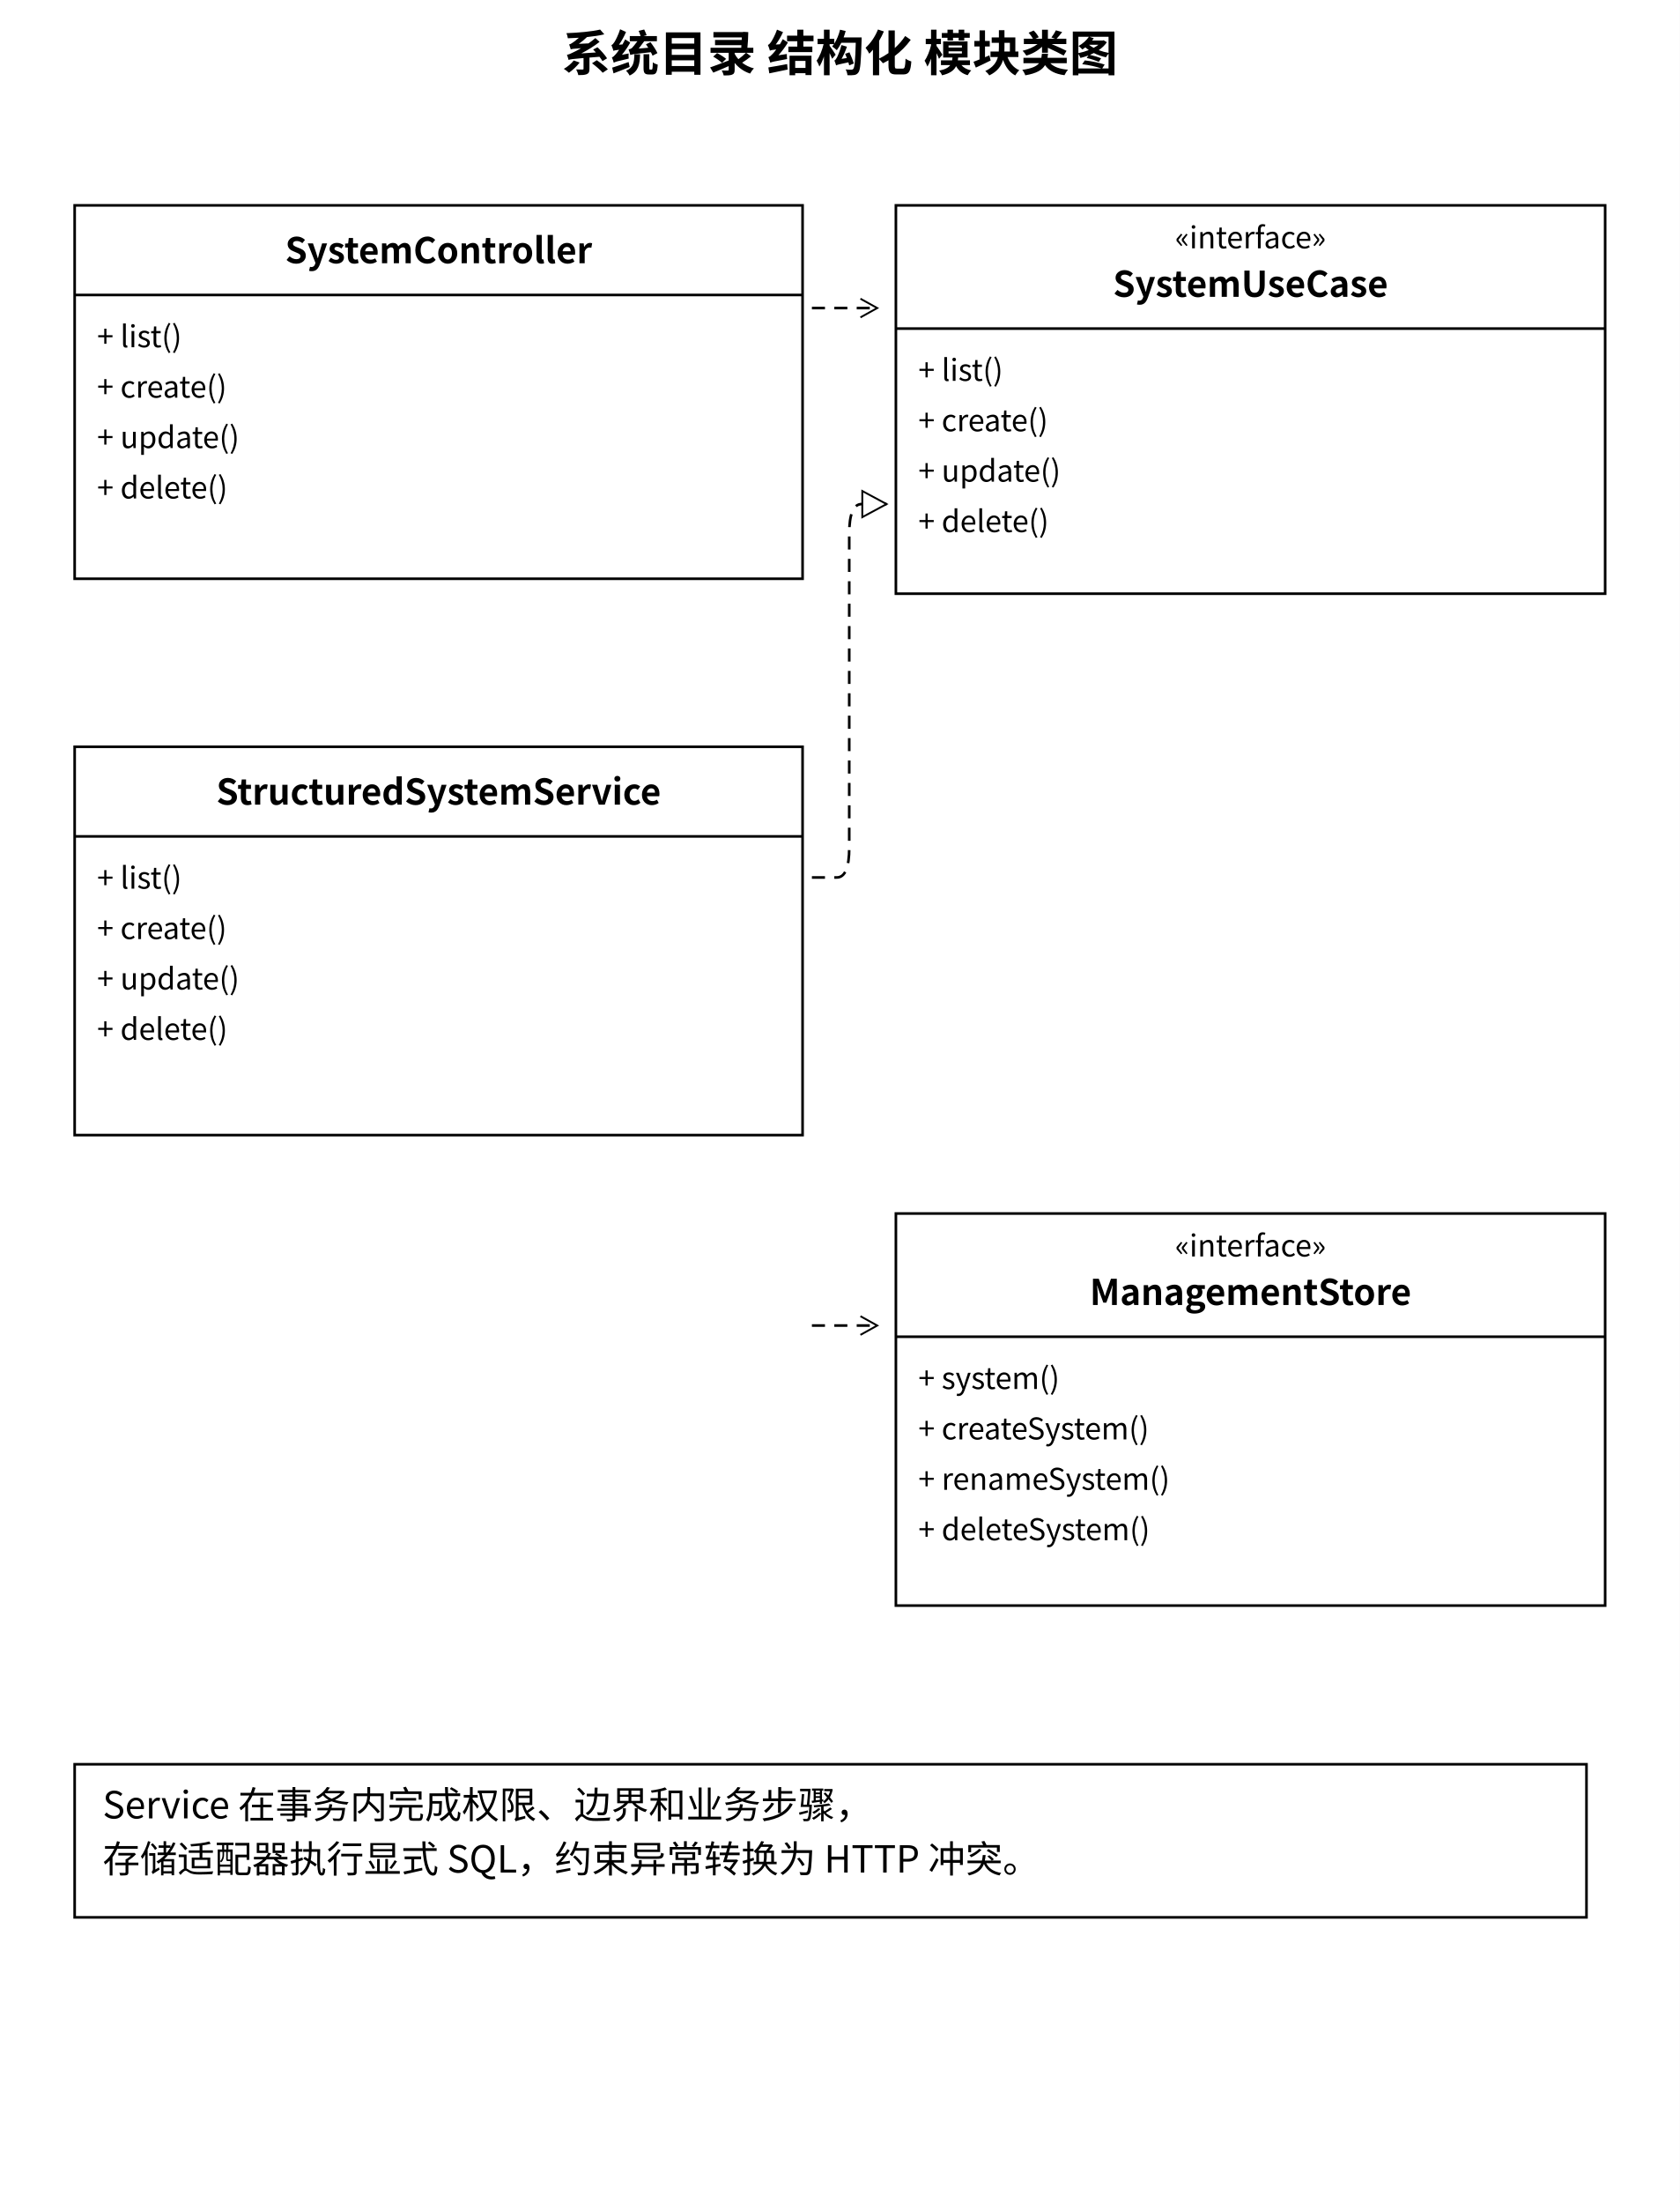
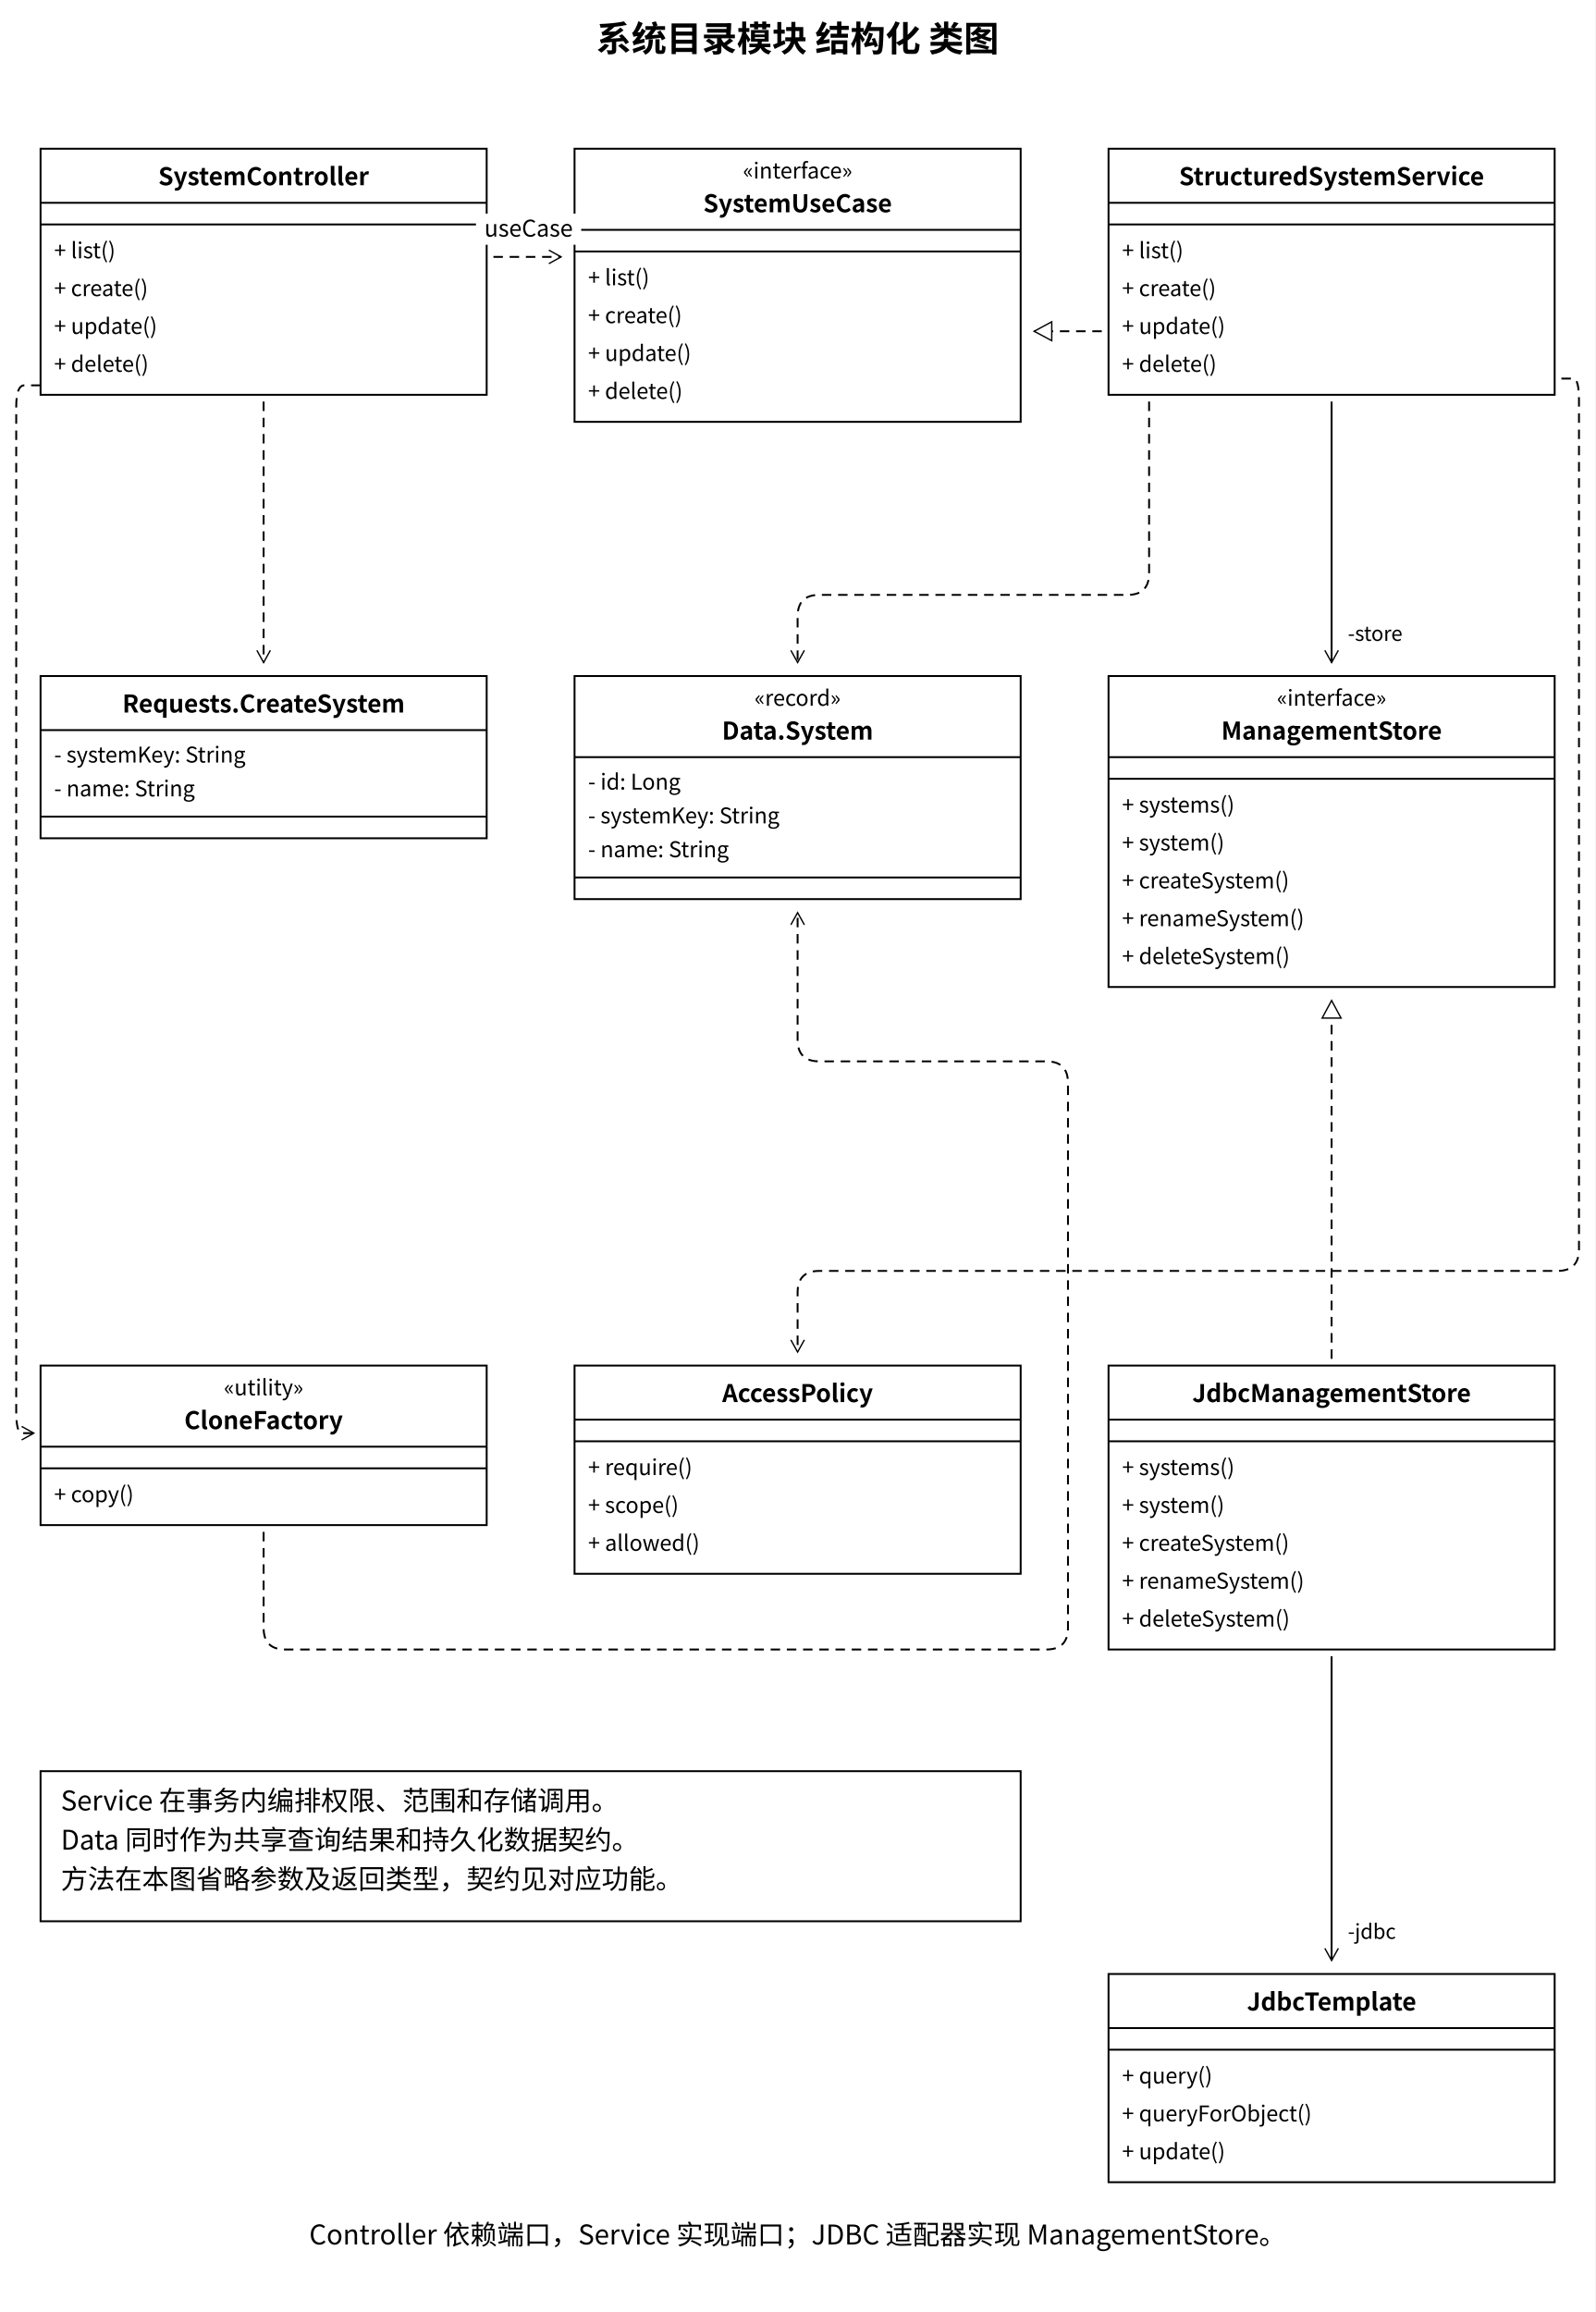
- <svg xmlns="http://www.w3.org/2000/svg" width="900" height="1180" viewBox="0 0 900 1180">
+ <svg xmlns="http://www.w3.org/2000/svg" width="1180" height="1710" viewBox="0 0 1180 1710">
  <style>text{font-family:'PingFang SC','Microsoft YaHei','Noto Sans CJK SC',system-ui,sans-serif;fill:black}</style>
  <defs>
    <marker id="open" markerWidth="12" markerHeight="12" refX="10" refY="6" orient="auto" markerUnits="userSpaceOnUse">
      <path d="M1,1 L10,6 L1,11" fill="none" stroke="black" />
    </marker>
    <marker id="filled" markerWidth="12" markerHeight="12" refX="10" refY="6" orient="auto" markerUnits="userSpaceOnUse">
      <path d="M1,1 L10,6 L1,11 Z" fill="black" />
    </marker>
    <marker id="triangle" markerWidth="16" markerHeight="16" refX="14" refY="8" orient="auto" markerUnits="userSpaceOnUse">
      <path d="M1,1 L14,8 L1,15 Z" fill="white" stroke="black" />
    </marker>
  </defs>
  <rect width="100%" height="100%" fill="white" />
-   <text x="450.0" y="38" font-size="26" text-anchor="middle" font-weight="600">系统目录 结构化 模块类图</text>
-   <rect x="40" y="110" width="390" height="200" rx="0" fill="white" stroke="black" stroke-width="1.4" />
-   <text x="235.0" y="141" font-size="19" text-anchor="middle" font-weight="600">SystemController</text>
-   <path d="M 40,158 L 430,158" fill="none" stroke="black" stroke-width="1.4" />
-   <text x="52" y="186" font-size="16" text-anchor="start" font-weight="400">+ list()</text>
-   <text x="52" y="213" font-size="16" text-anchor="start" font-weight="400">+ create()</text>
-   <text x="52" y="240" font-size="16" text-anchor="start" font-weight="400">+ update()</text>
-   <text x="52" y="267" font-size="16" text-anchor="start" font-weight="400">+ delete()</text>
-   <rect x="480" y="110" width="380" height="208" rx="0" fill="white" stroke="black" stroke-width="1.4" />
-   <text x="670.0" y="133" font-size="16" text-anchor="middle" font-weight="400">«interface»</text>
-   <text x="670.0" y="159" font-size="19" text-anchor="middle" font-weight="600">SystemUseCase</text>
-   <path d="M 480,176 L 860,176" fill="none" stroke="black" stroke-width="1.4" />
-   <text x="492" y="204" font-size="16" text-anchor="start" font-weight="400">+ list()</text>
-   <text x="492" y="231" font-size="16" text-anchor="start" font-weight="400">+ create()</text>
-   <text x="492" y="258" font-size="16" text-anchor="start" font-weight="400">+ update()</text>
-   <text x="492" y="285" font-size="16" text-anchor="start" font-weight="400">+ delete()</text>
-   <rect x="40" y="400" width="390" height="208" rx="0" fill="white" stroke="black" stroke-width="1.4" />
-   <text x="235.0" y="431" font-size="19" text-anchor="middle" font-weight="600">StructuredSystemService</text>
-   <path d="M 40,448 L 430,448" fill="none" stroke="black" stroke-width="1.4" />
-   <text x="52" y="476" font-size="16" text-anchor="start" font-weight="400">+ list()</text>
-   <text x="52" y="503" font-size="16" text-anchor="start" font-weight="400">+ create()</text>
-   <text x="52" y="530" font-size="16" text-anchor="start" font-weight="400">+ update()</text>
-   <text x="52" y="557" font-size="16" text-anchor="start" font-weight="400">+ delete()</text>
-   <rect x="480" y="650" width="380" height="210" rx="0" fill="white" stroke="black" stroke-width="1.4" />
-   <text x="670.0" y="673" font-size="16" text-anchor="middle" font-weight="400">«interface»</text>
-   <text x="670.0" y="699" font-size="19" text-anchor="middle" font-weight="600">ManagementStore</text>
-   <path d="M 480,716 L 860,716" fill="none" stroke="black" stroke-width="1.4" />
-   <text x="492" y="744" font-size="16" text-anchor="start" font-weight="400">+ system()</text>
-   <text x="492" y="771" font-size="16" text-anchor="start" font-weight="400">+ createSystem()</text>
-   <text x="492" y="798" font-size="16" text-anchor="start" font-weight="400">+ renameSystem()</text>
-   <text x="492" y="825" font-size="16" text-anchor="start" font-weight="400">+ deleteSystem()</text>
-   <path d="M 435,165 L 470,165" fill="none" stroke="black" stroke-width="1.4" stroke-dasharray="7 5" marker-end="url(#open)" />
-   <path d="M 435,470 L 448.333,470.0 Q 455,470 455.0,454.0 L 455.0,286.0 Q 455,270 461.667,270.0 L 475,270" fill="none" stroke="black" stroke-width="1.4" stroke-dasharray="7 5" marker-end="url(#triangle)" />
-   <path d="M 435,710 L 470,710" fill="none" stroke="black" stroke-width="1.4" stroke-dasharray="7 5" marker-end="url(#open)" />
-   <rect x="40" y="945" width="810" height="82" rx="0" fill="white" stroke="black" stroke-width="1.4" />
-   <text x="55" y="974" font-size="20" text-anchor="start" font-weight="400">Service 在事务内完成权限、边界和业务步骤，</text>
-   <text x="55" y="1003" font-size="20" text-anchor="start" font-weight="400">存储适配器执行显式 SQL，约束异常转换为 HTTP 冲突。</text>
+   <text x="590.0" y="38" font-size="26" text-anchor="middle" font-weight="600">系统目录模块 结构化 类图</text>
+   <rect x="30" y="110" width="330" height="182" rx="0" fill="white" stroke="black" stroke-width="1.4" />
+   <text x="195.0" y="137" font-size="18" text-anchor="middle" font-weight="600">SystemController</text>
+   <path d="M 30,150 L 360,150" fill="none" stroke="black" stroke-width="1.4" />
+   <path d="M 30,166 L 360,166" fill="none" stroke="black" stroke-width="1.4" />
+   <text x="40" y="191" font-size="16" text-anchor="start" font-weight="400">+ list()</text>
+   <text x="40" y="219" font-size="16" text-anchor="start" font-weight="400">+ create()</text>
+   <text x="40" y="247" font-size="16" text-anchor="start" font-weight="400">+ update()</text>
+   <text x="40" y="275" font-size="16" text-anchor="start" font-weight="400">+ delete()</text>
+   <rect x="425" y="110" width="330" height="202" rx="0" fill="white" stroke="black" stroke-width="1.4" />
+   <text x="590.0" y="132" font-size="16" text-anchor="middle" font-weight="400">«interface»</text>
+   <text x="590.0" y="157" font-size="18" text-anchor="middle" font-weight="600">SystemUseCase</text>
+   <path d="M 425,170 L 755,170" fill="none" stroke="black" stroke-width="1.4" />
+   <path d="M 425,186 L 755,186" fill="none" stroke="black" stroke-width="1.4" />
+   <text x="435" y="211" font-size="16" text-anchor="start" font-weight="400">+ list()</text>
+   <text x="435" y="239" font-size="16" text-anchor="start" font-weight="400">+ create()</text>
+   <text x="435" y="267" font-size="16" text-anchor="start" font-weight="400">+ update()</text>
+   <text x="435" y="295" font-size="16" text-anchor="start" font-weight="400">+ delete()</text>
+   <rect x="820" y="110" width="330" height="182" rx="0" fill="white" stroke="black" stroke-width="1.4" />
+   <text x="985.0" y="137" font-size="18" text-anchor="middle" font-weight="600">StructuredSystemService</text>
+   <path d="M 820,150 L 1150,150" fill="none" stroke="black" stroke-width="1.4" />
+   <path d="M 820,166 L 1150,166" fill="none" stroke="black" stroke-width="1.4" />
+   <text x="830" y="191" font-size="16" text-anchor="start" font-weight="400">+ list()</text>
+   <text x="830" y="219" font-size="16" text-anchor="start" font-weight="400">+ create()</text>
+   <text x="830" y="247" font-size="16" text-anchor="start" font-weight="400">+ update()</text>
+   <text x="830" y="275" font-size="16" text-anchor="start" font-weight="400">+ delete()</text>
+   <path d="M 365,190 L 415,190" fill="none" stroke="black" stroke-width="1.4" stroke-dasharray="7 5" marker-end="url(#open)" />
+   <rect x="352.085" y="158" width="77.83" height="23" fill="white" />
+   <text x="391" y="175" font-size="17" text-anchor="middle" font-weight="400">useCase</text>
+   <path d="M 815,245 L 765,245" fill="none" stroke="black" stroke-width="1.4" stroke-dasharray="7 5" marker-end="url(#triangle)" />
+   <rect x="30" y="500" width="330" height="120" rx="0" fill="white" stroke="black" stroke-width="1.4" />
+   <text x="195.0" y="527" font-size="18" text-anchor="middle" font-weight="600">Requests.CreateSystem</text>
+   <path d="M 30,540 L 360,540" fill="none" stroke="black" stroke-width="1.4" />
+   <text x="40" y="564" font-size="16" text-anchor="start" font-weight="400">- systemKey: String</text>
+   <text x="40" y="589" font-size="16" text-anchor="start" font-weight="400">- name: String</text>
+   <path d="M 30,604 L 360,604" fill="none" stroke="black" stroke-width="1.4" />
+   <rect x="425" y="500" width="330" height="165" rx="0" fill="white" stroke="black" stroke-width="1.4" />
+   <text x="590.0" y="522" font-size="16" text-anchor="middle" font-weight="400">«record»</text>
+   <text x="590.0" y="547" font-size="18" text-anchor="middle" font-weight="600">Data.System</text>
+   <path d="M 425,560 L 755,560" fill="none" stroke="black" stroke-width="1.4" />
+   <text x="435" y="584" font-size="16" text-anchor="start" font-weight="400">- id: Long</text>
+   <text x="435" y="609" font-size="16" text-anchor="start" font-weight="400">- systemKey: String</text>
+   <text x="435" y="634" font-size="16" text-anchor="start" font-weight="400">- name: String</text>
+   <path d="M 425,649 L 755,649" fill="none" stroke="black" stroke-width="1.4" />
+   <rect x="820" y="500" width="330" height="230" rx="0" fill="white" stroke="black" stroke-width="1.4" />
+   <text x="985.0" y="522" font-size="16" text-anchor="middle" font-weight="400">«interface»</text>
+   <text x="985.0" y="547" font-size="18" text-anchor="middle" font-weight="600">ManagementStore</text>
+   <path d="M 820,560 L 1150,560" fill="none" stroke="black" stroke-width="1.4" />
+   <path d="M 820,576 L 1150,576" fill="none" stroke="black" stroke-width="1.4" />
+   <text x="830" y="601" font-size="16" text-anchor="start" font-weight="400">+ systems()</text>
+   <text x="830" y="629" font-size="16" text-anchor="start" font-weight="400">+ system()</text>
+   <text x="830" y="657" font-size="16" text-anchor="start" font-weight="400">+ createSystem()</text>
+   <text x="830" y="685" font-size="16" text-anchor="start" font-weight="400">+ renameSystem()</text>
+   <text x="830" y="713" font-size="16" text-anchor="start" font-weight="400">+ deleteSystem()</text>
+   <path d="M 850,297 L 850.0,424.0 Q 850,440 834.0,440.0 L 606.0,440.0 Q 590,440 590.0,456.0 L 590,490" fill="none" stroke="black" stroke-width="1.4" stroke-dasharray="7 5" marker-end="url(#open)" />
+   <path d="M 985,297 L 985,490" fill="none" stroke="black" stroke-width="1.4" marker-end="url(#open)" />
+   <text x="997" y="474" font-size="15" text-anchor="start" font-weight="400">-store</text>
+   <rect x="30" y="1010" width="330" height="118" rx="0" fill="white" stroke="black" stroke-width="1.4" />
+   <text x="195.0" y="1032" font-size="16" text-anchor="middle" font-weight="400">«utility»</text>
+   <text x="195.0" y="1057" font-size="18" text-anchor="middle" font-weight="600">CloneFactory</text>
+   <path d="M 30,1070 L 360,1070" fill="none" stroke="black" stroke-width="1.4" />
+   <path d="M 30,1086 L 360,1086" fill="none" stroke="black" stroke-width="1.4" />
+   <text x="40" y="1111" font-size="16" text-anchor="start" font-weight="400">+ copy()</text>
+   <rect x="425" y="1010" width="330" height="154" rx="0" fill="white" stroke="black" stroke-width="1.4" />
+   <text x="590.0" y="1037" font-size="18" text-anchor="middle" font-weight="600">AccessPolicy</text>
+   <path d="M 425,1050 L 755,1050" fill="none" stroke="black" stroke-width="1.4" />
+   <path d="M 425,1066 L 755,1066" fill="none" stroke="black" stroke-width="1.4" />
+   <text x="435" y="1091" font-size="16" text-anchor="start" font-weight="400">+ require()</text>
+   <text x="435" y="1119" font-size="16" text-anchor="start" font-weight="400">+ scope()</text>
+   <text x="435" y="1147" font-size="16" text-anchor="start" font-weight="400">+ allowed()</text>
+   <rect x="820" y="1010" width="330" height="210" rx="0" fill="white" stroke="black" stroke-width="1.4" />
+   <text x="985.0" y="1037" font-size="18" text-anchor="middle" font-weight="600">JdbcManagementStore</text>
+   <path d="M 820,1050 L 1150,1050" fill="none" stroke="black" stroke-width="1.4" />
+   <path d="M 820,1066 L 1150,1066" fill="none" stroke="black" stroke-width="1.4" />
+   <text x="830" y="1091" font-size="16" text-anchor="start" font-weight="400">+ systems()</text>
+   <text x="830" y="1119" font-size="16" text-anchor="start" font-weight="400">+ system()</text>
+   <text x="830" y="1147" font-size="16" text-anchor="start" font-weight="400">+ createSystem()</text>
+   <text x="830" y="1175" font-size="16" text-anchor="start" font-weight="400">+ renameSystem()</text>
+   <text x="830" y="1203" font-size="16" text-anchor="start" font-weight="400">+ deleteSystem()</text>
+   <path d="M 985,1005 L 985,740" fill="none" stroke="black" stroke-width="1.4" stroke-dasharray="7 5" marker-end="url(#triangle)" />
+   <path d="M 30,285 L 18.0,285.0 Q 12,285 12.0,301.0 L 12.0,1044.0 Q 12,1060 16.333,1060.0 L 25,1060" fill="none" stroke="black" stroke-width="1.4" stroke-dasharray="7 5" marker-end="url(#open)" />
+   <path d="M 195,297 L 195,490" fill="none" stroke="black" stroke-width="1.4" stroke-dasharray="7 5" marker-end="url(#open)" />
+   <path d="M 195,1133 L 195.0,1204.0 Q 195,1220 211.0,1220.0 L 774.0,1220.0 Q 790,1220 790.0,1204.0 L 790.0,801.0 Q 790,785 774.0,785.0 L 606.0,785.0 Q 590,785 590.0,769.0 L 590,675" fill="none" stroke="black" stroke-width="1.4" stroke-dasharray="7 5" marker-end="url(#open)" />
+   <path d="M 1155,280 L 1163.667,280.0 Q 1168,280 1168.0,296.0 L 1168.0,924.0 Q 1168,940 1152.0,940.0 L 606.0,940.0 Q 590,940 590.0,956.0 L 590,1000" fill="none" stroke="black" stroke-width="1.4" stroke-dasharray="7 5" marker-end="url(#open)" />
+   <rect x="30" y="1310" width="725" height="111" rx="0" fill="white" stroke="black" stroke-width="1.4" />
+   <text x="45" y="1339" font-size="20" text-anchor="start" font-weight="400">Service 在事务内编排权限、范围和存储调用。</text>
+   <text x="45" y="1368" font-size="20" text-anchor="start" font-weight="400">Data 同时作为共享查询结果和持久化数据契约。</text>
+   <text x="45" y="1397" font-size="20" text-anchor="start" font-weight="400">方法在本图省略参数及返回类型，契约见对应功能。</text>
+   <rect x="820" y="1460" width="330" height="154" rx="0" fill="white" stroke="black" stroke-width="1.4" />
+   <text x="985.0" y="1487" font-size="18" text-anchor="middle" font-weight="600">JdbcTemplate</text>
+   <path d="M 820,1500 L 1150,1500" fill="none" stroke="black" stroke-width="1.4" />
+   <path d="M 820,1516 L 1150,1516" fill="none" stroke="black" stroke-width="1.4" />
+   <text x="830" y="1541" font-size="16" text-anchor="start" font-weight="400">+ query()</text>
+   <text x="830" y="1569" font-size="16" text-anchor="start" font-weight="400">+ queryForObject()</text>
+   <text x="830" y="1597" font-size="16" text-anchor="start" font-weight="400">+ update()</text>
+   <path d="M 985,1225 L 985,1450" fill="none" stroke="black" stroke-width="1.4" marker-end="url(#open)" />
+   <text x="997" y="1434" font-size="15" text-anchor="start" font-weight="400">-jdbc</text>
+   <text x="590" y="1660" font-size="20" text-anchor="middle" font-weight="400">Controller 依赖端口，Service 实现端口；JDBC 适配器实现 ManagementStore。</text>
</svg>
